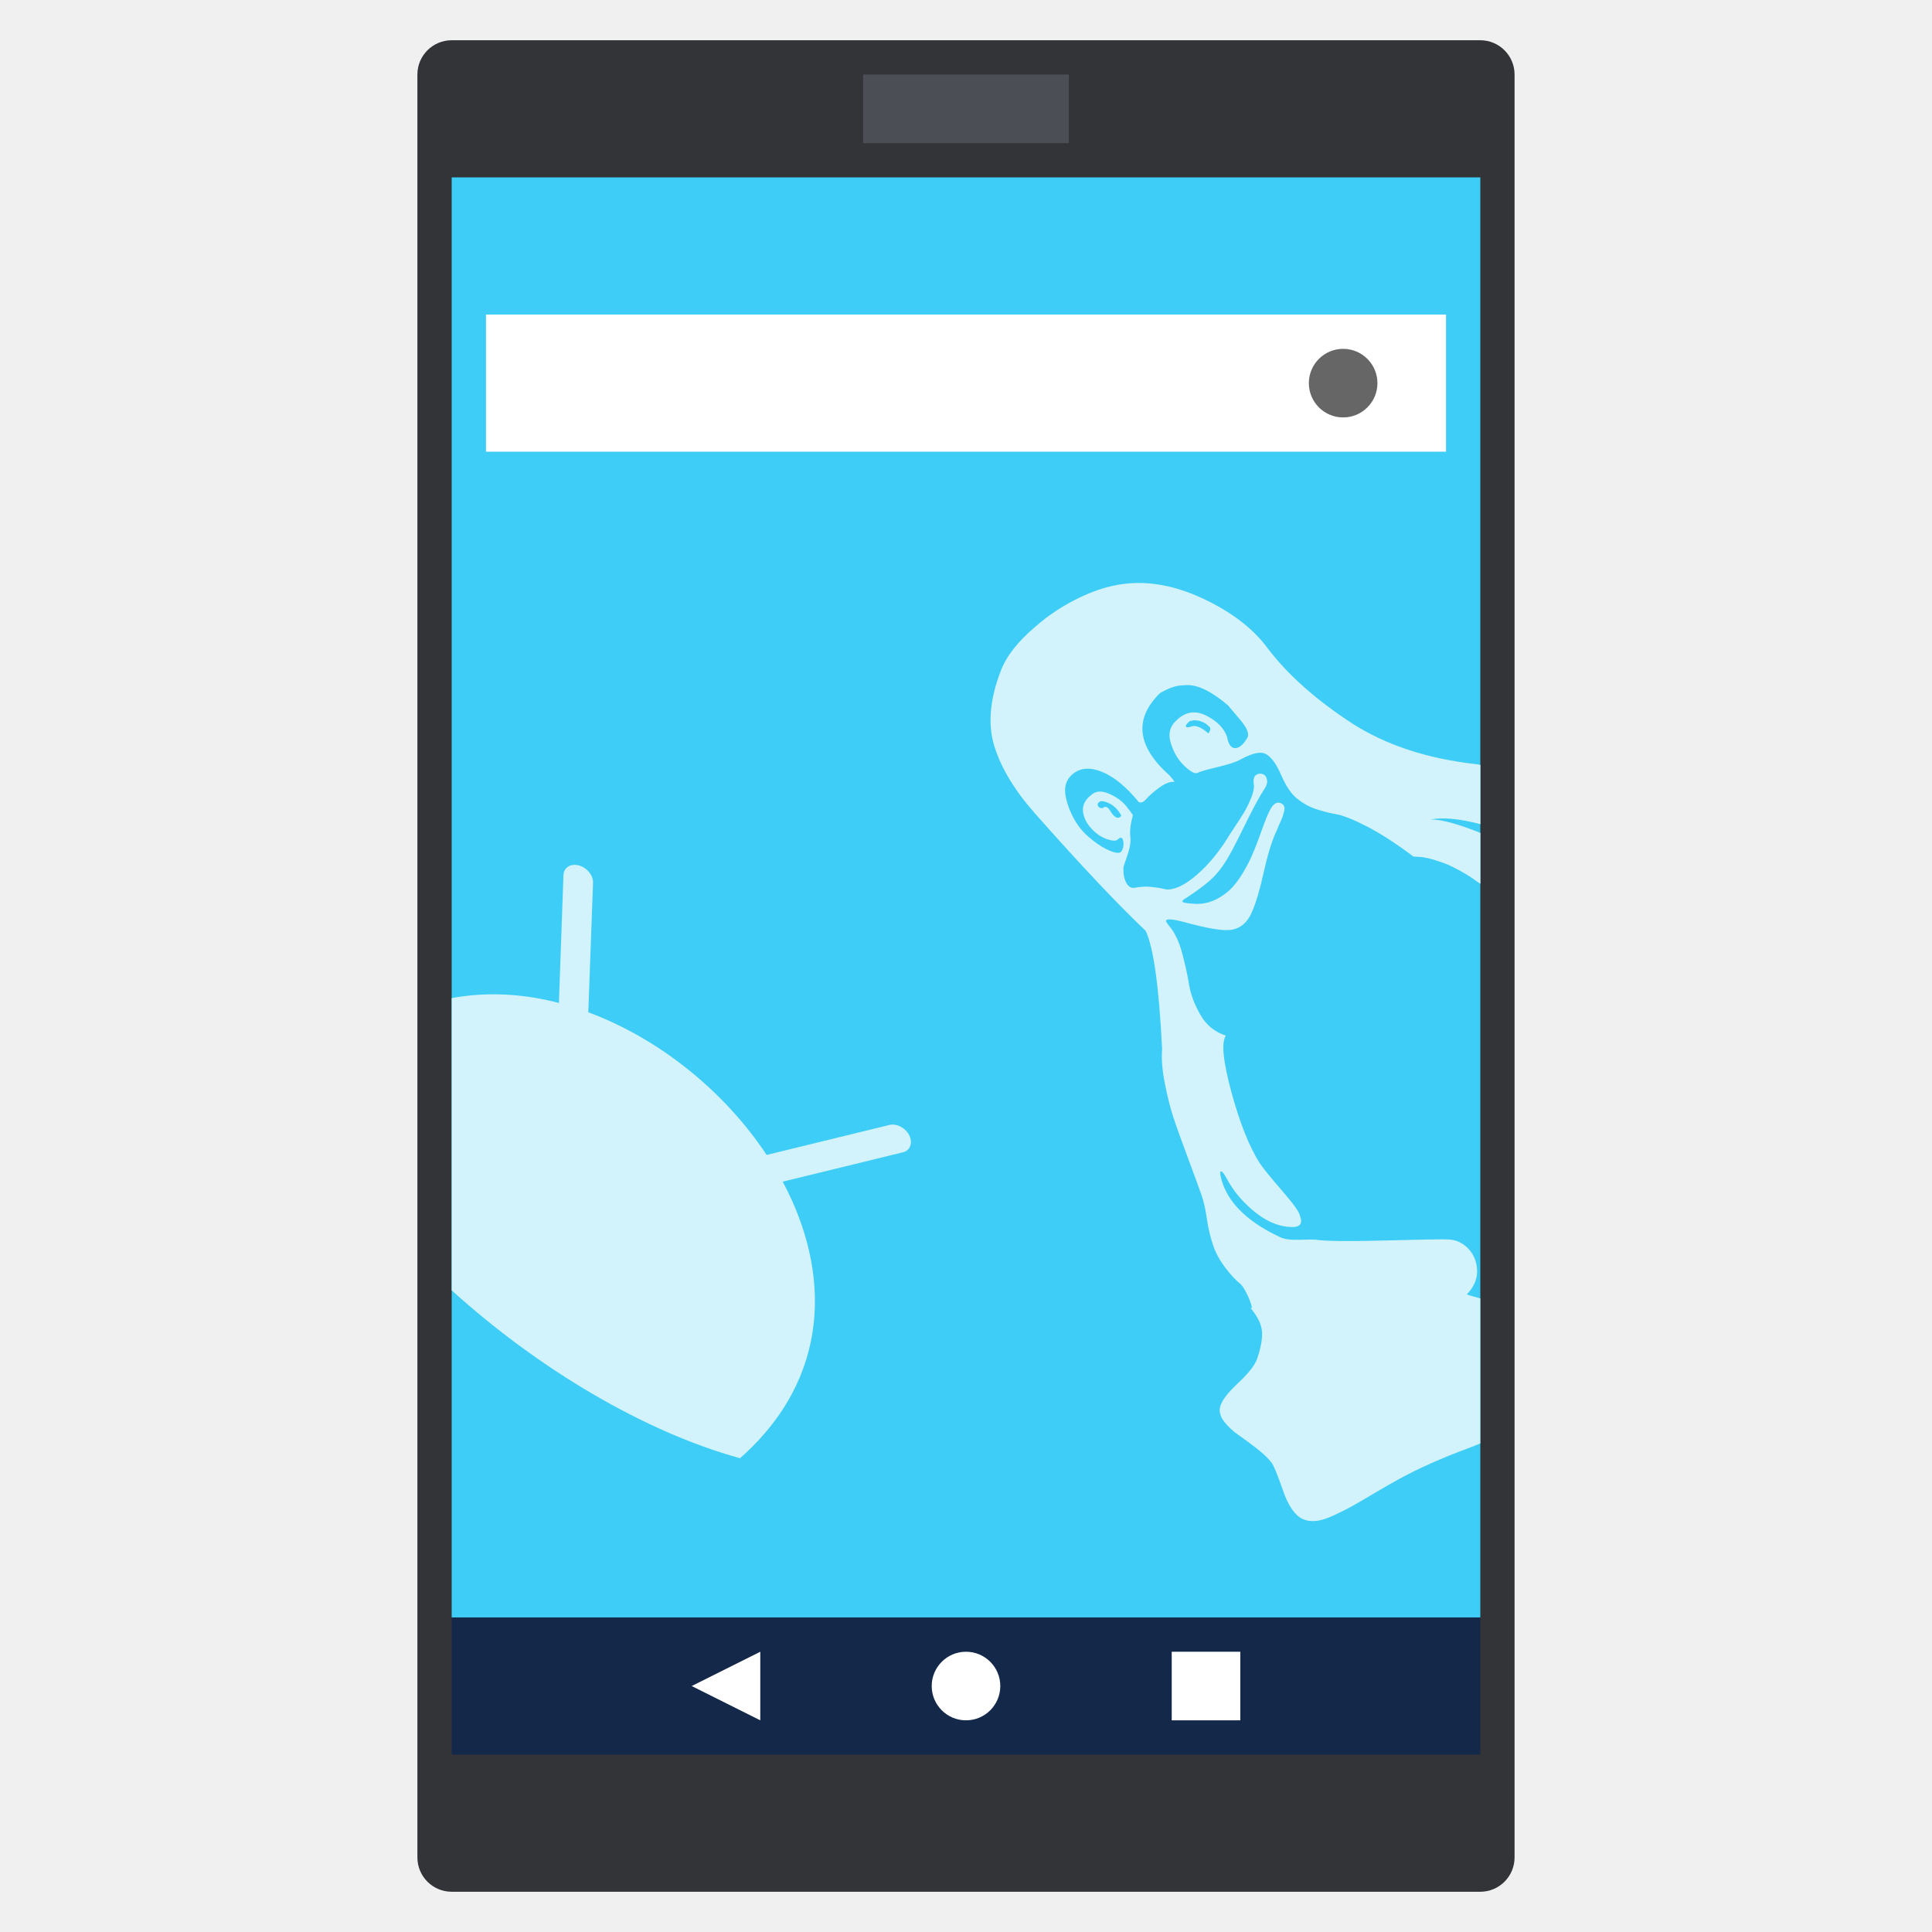
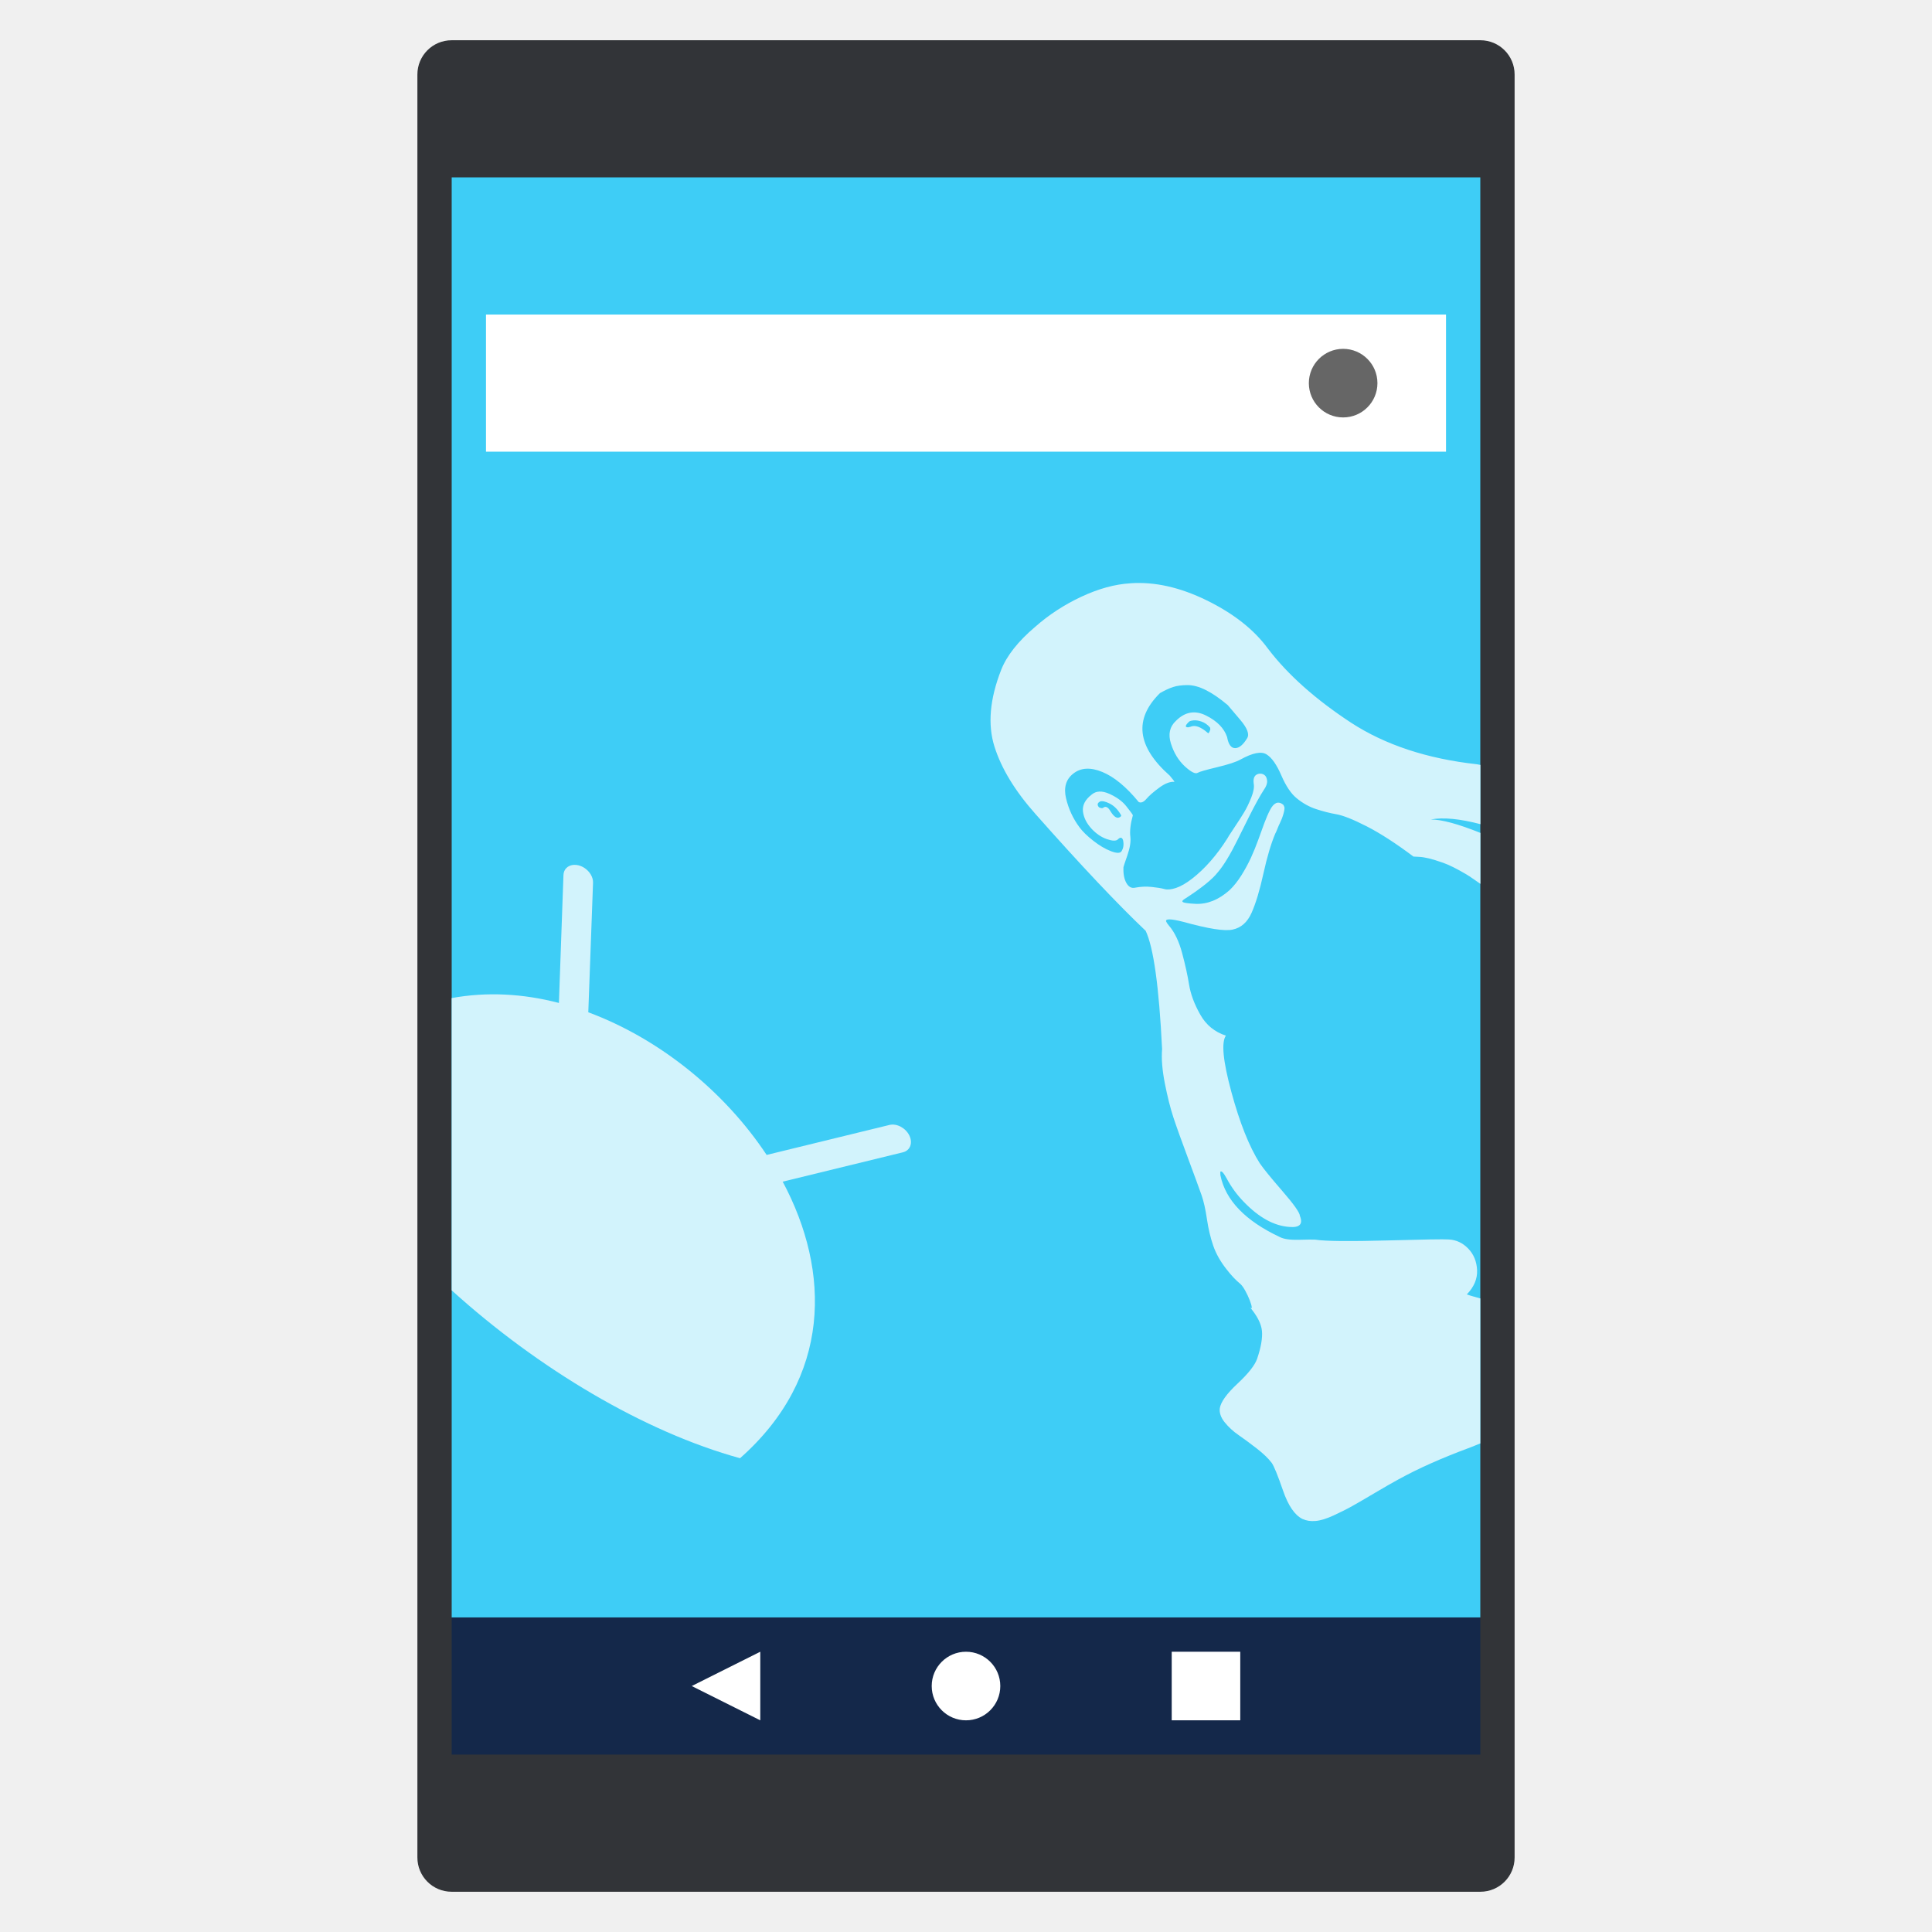
- <svg xmlns="http://www.w3.org/2000/svg" id="SVGRoot" version="1.1" viewBox="0 0 48 48" height="48px" width="48px">
-   <defs id="defs815" />
-   <rect ry="0.852" y="1" x="10.37" height="46" width="27.259" id="rect4159" style="opacity:1;fill:#323438;fill-opacity:1;stroke:none;stroke-width:0.852;stroke-linecap:round;stroke-linejoin:miter;stroke-miterlimit:4;stroke-dasharray:none;stroke-opacity:0.299" />
-   <path id="rect4157" d="M 11.222,4.407 V 40.185 H 36.778 V 4.407 Z" style="opacity:1;fill:#3ecdf6;fill-opacity:1;stroke:none;stroke-width:0.852;stroke-opacity:1" />
-   <rect style="opacity:1;fill:#14284a;fill-opacity:1;stroke:none;stroke-width:0.852;stroke-linecap:round;stroke-linejoin:miter;stroke-miterlimit:4;stroke-dasharray:none;stroke-opacity:0.299" id="rect4163" width="25.556" height="3.407" x="11.222" y="40.185" ry="0" />
-   <rect y="7.815" x="12.074" height="3.407" width="23.852" id="rect4244" style="opacity:1;fill:#ffffff;fill-opacity:1;stroke:none;stroke-width:0.852;stroke-linecap:round;stroke-linejoin:miter;stroke-miterlimit:4;stroke-dasharray:none;stroke-opacity:0.299" />
-   <circle r="0.852" cy="9.519" cx="33.37" id="path4246" style="opacity:1;fill:#666666;fill-opacity:1;stroke:none;stroke-width:0.852;stroke-linecap:round;stroke-linejoin:miter;stroke-miterlimit:4;stroke-dasharray:none;stroke-opacity:0.299" />
-   <circle r="0.852" cy="41.889" cx="24" id="path4248" style="opacity:1;fill:#ffffff;fill-opacity:1;stroke:none;stroke-width:0.852;stroke-linecap:round;stroke-linejoin:miter;stroke-miterlimit:4;stroke-dasharray:none;stroke-opacity:0.299" />
-   <path id="path4252" d="M 18.889,42.741 17.185,41.889 18.889,41.037 Z" style="fill:#ffffff;fill-opacity:1;fill-rule:evenodd;stroke:none;stroke-width:0.852px;stroke-linecap:butt;stroke-linejoin:miter;stroke-opacity:1" />
-   <rect y="41.037" x="29.111" height="1.704" width="1.704" id="rect4254" style="opacity:1;fill:#ffffff;fill-opacity:1;stroke:none;stroke-width:0.852;stroke-linecap:round;stroke-linejoin:miter;stroke-miterlimit:4;stroke-dasharray:none;stroke-opacity:0.299" />
-   <rect y="1.852" x="21.444" height="1.704" width="5.111" id="rect4355" style="opacity:1;fill:#4b4e54;fill-opacity:1;stroke:none;stroke-width:0.852;stroke-linecap:round;stroke-linejoin:miter;stroke-miterlimit:4;stroke-dasharray:none;stroke-opacity:0.299" />
-   <path style="fill:#d2f3fc;fill-opacity:1;fill-rule:evenodd;stroke:none;stroke-width:1.271" d="m 28.081,14.492 c -0.384,0.023 -0.79,0.135 -1.216,0.334 -0.426,0.199 -0.808,0.449 -1.148,0.749 -0.424,0.36 -0.706,0.717 -0.844,1.07 -0.283,0.724 -0.338,1.358 -0.166,1.903 0.171,0.545 0.511,1.105 1.023,1.68 1.123,1.269 2.035,2.235 2.734,2.898 0.197,0.417 0.332,1.396 0.408,2.938 -0.02,0.241 0.004,0.525 0.068,0.852 0.065,0.327 0.135,0.61 0.213,0.847 0.078,0.237 0.199,0.572 0.361,1.007 0.162,0.435 0.275,0.744 0.339,0.925 0.054,0.156 0.098,0.354 0.133,0.594 0.035,0.24 0.088,0.459 0.156,0.659 0.069,0.2 0.18,0.396 0.334,0.591 0.115,0.149 0.228,0.268 0.336,0.356 0.159,0.134 0.393,0.76 0.235,0.574 0.188,0.222 0.29,0.422 0.306,0.599 0.016,0.177 -0.024,0.407 -0.12,0.69 -0.055,0.159 -0.217,0.366 -0.486,0.617 -0.269,0.251 -0.416,0.455 -0.441,0.611 -0.015,0.114 0.025,0.231 0.121,0.351 0.097,0.12 0.213,0.227 0.348,0.319 0.135,0.093 0.285,0.204 0.451,0.333 0.166,0.129 0.289,0.248 0.371,0.358 0.054,0.077 0.148,0.304 0.278,0.682 0.13,0.378 0.292,0.614 0.484,0.709 0.094,0.044 0.202,0.061 0.328,0.05 0.125,-0.011 0.274,-0.058 0.448,-0.138 0.173,-0.08 0.329,-0.158 0.466,-0.235 0.137,-0.077 0.325,-0.186 0.564,-0.328 0.239,-0.141 0.431,-0.252 0.577,-0.331 0.489,-0.27 1.084,-0.535 1.785,-0.794 0.102,-0.038 0.159,-0.066 0.25,-0.101 v -3.602 c -0.112,-0.033 -0.265,-0.072 -0.334,-0.1 0.179,-0.186 0.264,-0.386 0.255,-0.602 -0.01,-0.216 -0.084,-0.396 -0.221,-0.537 -0.137,-0.142 -0.3,-0.217 -0.487,-0.226 -0.109,-0.009 -0.622,-4.71e-4 -1.544,0.025 -0.922,0.025 -1.512,0.019 -1.77,-0.02 -0.048,-0.004 -0.182,-0.003 -0.401,0.003 -0.219,0.006 -0.377,-0.016 -0.476,-0.067 -0.86,-0.404 -1.354,-0.916 -1.479,-1.539 l -0.002,-0.083 c 0.027,-0.034 0.081,0.022 0.16,0.168 0.116,0.216 0.258,0.409 0.426,0.581 0.375,0.389 0.753,0.596 1.133,0.621 0.253,0.021 0.34,-0.07 0.26,-0.271 -0.005,-0.085 -0.152,-0.293 -0.438,-0.622 -0.286,-0.33 -0.472,-0.559 -0.559,-0.687 -0.264,-0.416 -0.499,-1.007 -0.707,-1.774 -0.208,-0.766 -0.253,-1.233 -0.136,-1.399 -0.278,-0.09 -0.49,-0.263 -0.636,-0.521 -0.146,-0.258 -0.239,-0.505 -0.278,-0.742 -0.038,-0.237 -0.096,-0.498 -0.173,-0.787 -0.077,-0.288 -0.184,-0.514 -0.323,-0.677 -0.039,-0.046 -0.063,-0.081 -0.073,-0.106 -0.03,-0.075 0.112,-0.074 0.428,0.007 0.617,0.171 1.025,0.236 1.223,0.191 0.21,-0.044 0.367,-0.183 0.471,-0.418 0.104,-0.234 0.202,-0.559 0.293,-0.973 0.091,-0.414 0.19,-0.745 0.294,-0.992 0.014,-0.023 0.032,-0.064 0.055,-0.123 0.023,-0.059 0.042,-0.102 0.057,-0.131 0.014,-0.029 0.032,-0.068 0.052,-0.118 0.019,-0.05 0.031,-0.09 0.04,-0.12 0.009,-0.03 0.016,-0.062 0.022,-0.095 0.006,-0.033 0.006,-0.06 -0.002,-0.082 -0.007,-0.022 -0.017,-0.04 -0.028,-0.053 -0.063,-0.048 -0.121,-0.06 -0.175,-0.037 -0.053,0.023 -0.103,0.079 -0.15,0.17 -0.047,0.09 -0.093,0.197 -0.14,0.321 -0.046,0.124 -0.096,0.263 -0.151,0.416 -0.055,0.153 -0.117,0.303 -0.183,0.449 -0.067,0.146 -0.146,0.291 -0.236,0.436 -0.091,0.144 -0.188,0.267 -0.293,0.368 -0.268,0.239 -0.548,0.354 -0.839,0.343 -0.187,-0.009 -0.296,-0.024 -0.324,-0.045 -0.029,-0.02 -0.005,-0.052 0.072,-0.095 0.391,-0.254 0.655,-0.466 0.79,-0.637 0.147,-0.17 0.311,-0.438 0.492,-0.805 0.037,-0.076 0.131,-0.266 0.283,-0.569 0.152,-0.303 0.277,-0.531 0.374,-0.68 0.062,-0.086 0.088,-0.162 0.082,-0.23 -0.007,-0.067 -0.03,-0.116 -0.07,-0.143 -0.04,-0.028 -0.086,-0.036 -0.135,-0.028 -0.105,0.022 -0.147,0.103 -0.128,0.245 0.017,0.086 -0.003,0.2 -0.06,0.344 -0.057,0.144 -0.118,0.269 -0.181,0.373 -0.063,0.104 -0.146,0.234 -0.25,0.389 -0.104,0.155 -0.159,0.242 -0.166,0.26 -0.264,0.416 -0.556,0.748 -0.873,0.995 -0.149,0.115 -0.283,0.192 -0.401,0.231 -0.118,0.039 -0.215,0.048 -0.289,0.027 -0.074,-0.021 -0.179,-0.038 -0.314,-0.052 -0.135,-0.014 -0.27,-0.009 -0.406,0.017 -0.093,0.023 -0.167,-0.016 -0.223,-0.115 -0.056,-0.099 -0.08,-0.229 -0.073,-0.393 0.001,-0.012 0.033,-0.11 0.097,-0.293 0.063,-0.183 0.089,-0.335 0.075,-0.458 -0.019,-0.141 0.001,-0.321 0.062,-0.541 -0.016,-0.032 -0.072,-0.108 -0.168,-0.228 -0.096,-0.12 -0.236,-0.221 -0.418,-0.303 -0.182,-0.081 -0.328,-0.074 -0.439,0.02 -0.162,0.126 -0.233,0.266 -0.215,0.419 0.018,0.153 0.091,0.298 0.22,0.436 0.112,0.118 0.235,0.202 0.371,0.25 0.136,0.047 0.226,0.05 0.271,0.012 0.066,-0.067 0.111,-0.061 0.135,0.02 0.022,0.105 0.009,0.196 -0.04,0.271 -0.035,0.052 -0.122,0.051 -0.263,-0.003 -0.141,-0.054 -0.288,-0.141 -0.439,-0.26 -0.152,-0.118 -0.264,-0.229 -0.341,-0.333 -0.159,-0.213 -0.271,-0.453 -0.334,-0.719 -0.063,-0.266 -0.004,-0.471 0.178,-0.614 0.188,-0.149 0.428,-0.163 0.722,-0.042 0.294,0.121 0.596,0.37 0.905,0.747 0.058,0.029 0.123,0.003 0.193,-0.08 0.071,-0.082 0.177,-0.174 0.319,-0.278 0.142,-0.104 0.266,-0.152 0.374,-0.143 0.006,-0.006 -0.032,-0.057 -0.115,-0.155 -0.816,-0.722 -0.896,-1.405 -0.243,-2.05 0.121,-0.069 0.229,-0.12 0.326,-0.151 0.097,-0.032 0.215,-0.047 0.354,-0.048 0.14,-8.17e-4 0.293,0.04 0.459,0.123 0.166,0.083 0.349,0.208 0.547,0.376 l 0.308,0.363 c 0.177,0.209 0.234,0.361 0.171,0.459 -0.098,0.162 -0.196,0.244 -0.296,0.245 -0.1,0.001 -0.168,-0.09 -0.201,-0.275 -0.073,-0.218 -0.247,-0.397 -0.521,-0.534 -0.274,-0.138 -0.524,-0.095 -0.749,0.13 -0.157,0.145 -0.199,0.334 -0.126,0.564 0.072,0.23 0.186,0.419 0.344,0.566 0.158,0.146 0.267,0.199 0.324,0.161 0.045,-0.027 0.204,-0.072 0.479,-0.138 0.275,-0.066 0.471,-0.129 0.586,-0.193 0.299,-0.164 0.512,-0.207 0.642,-0.126 0.13,0.08 0.253,0.255 0.368,0.522 0.115,0.267 0.244,0.458 0.386,0.572 0.148,0.121 0.308,0.21 0.479,0.266 0.171,0.056 0.34,0.1 0.504,0.128 0.165,0.029 0.416,0.128 0.754,0.301 0.338,0.173 0.725,0.424 1.16,0.75 0.012,10e-4 0.056,0.004 0.131,0.007 0.076,0.003 0.159,0.016 0.251,0.038 0.092,0.023 0.211,0.059 0.356,0.11 0.145,0.051 0.334,0.145 0.569,0.283 0.109,0.064 0.238,0.161 0.356,0.24 V 20.693 c -0.556,-0.224 -0.97,-0.335 -1.235,-0.333 0.318,-0.06 0.735,-0.015 1.235,0.116 v -1.472 c -0.03,-0.004 -0.063,-0.013 -0.093,-0.017 -1.227,-0.136 -2.265,-0.478 -3.113,-1.027 -0.888,-0.582 -1.578,-1.196 -2.071,-1.843 -0.344,-0.471 -0.85,-0.871 -1.516,-1.198 -0.665,-0.327 -1.299,-0.47 -1.903,-0.428 z m 1.562,3.406 c 0.061,-0.007 0.132,0.002 0.211,0.03 0.08,0.028 0.15,0.078 0.211,0.15 l 0.005,0.045 c -0.024,0.077 -0.045,0.106 -0.062,0.087 -0.176,-0.154 -0.319,-0.205 -0.433,-0.153 -0.019,0.004 -0.038,0.009 -0.057,0.013 -0.079,-3.22e-4 -0.076,-0.042 0.01,-0.126 0.014,-0.023 0.052,-0.038 0.113,-0.045 z m -2.214,2.013 c 0.04,0.009 0.086,0.026 0.14,0.053 0.108,0.054 0.2,0.145 0.275,0.273 0.017,0.02 0.015,0.037 -0.005,0.053 -0.072,0.061 -0.153,0.019 -0.245,-0.128 -0.064,-0.114 -0.128,-0.144 -0.193,-0.088 -0.025,0.01 -0.057,0.003 -0.098,-0.018 -0.05,-0.059 -0.041,-0.106 0.028,-0.143 0.025,-0.01 0.059,-0.01 0.098,-0.002 z" id="Page-1" />
-   <path style="fill:#d2f3fc;fill-opacity:1;fill-rule:evenodd;stroke-width:0.683" d="m 14.235,21.489 c -0.134,0.017 -0.231,0.112 -0.236,0.251 l -0.113,3.178 c -0.885,-0.231 -1.79,-0.282 -2.664,-0.121 v 7.261 c 2.153,1.951 4.794,3.52 7.164,4.171 2.272,-2.008 2.256,-4.633 1.06,-6.871 l 2.986,-0.729 c 0.181,-0.044 0.252,-0.231 0.16,-0.419 -0.093,-0.188 -0.313,-0.305 -0.494,-0.261 l -3.051,0.745 c -1.045,-1.577 -2.663,-2.888 -4.431,-3.544 l 0.118,-3.219 c 0.005,-0.14 -0.085,-0.283 -0.215,-0.368 -0.043,-0.028 -0.091,-0.05 -0.141,-0.063 -0.051,-0.013 -0.099,-0.015 -0.143,-0.01 z" id="path46" />
+ <svg xmlns="http://www.w3.org/2000/svg" id="SVGRoot" version="1.1" viewBox="0 0 48 48">
+   <path id="rect4159" d="m11.222 1h25.556c0.472 0 0.852 0.38 0.852 0.852v44.296c0 0.472-0.38 0.852-0.852 0.852h-25.556c-0.472 0-0.852-0.38-0.852-0.852v-44.296c0-0.472 0.38-0.852 0.852-0.852z" style="fill:#323438" />
+   <path id="rect4157" d="m11.222 4.407v35.778h25.556v-35.778z" style="fill:#3ecdf6" />
+   <path id="rect4163" d="m11.222 40.185h25.556v3.407h-25.556z" style="fill:#14284a" />
+   <path id="rect4244" d="m12.074 7.815h23.852v3.407h-23.852z" style="fill:#ffffff" />
+   <path id="path4246" d="m34.222 9.519a0.852 0.852 0 0 1-0.852 0.852 0.852 0.852 0 0 1-0.852-0.852 0.852 0.852 0 0 1 0.852-0.852 0.852 0.852 0 0 1 0.852 0.852z" style="fill:#666666" />
+   <path id="path4248" d="m18.889 41.037-1.703 0.852 1.703 0.852v-1.703zm5.111 0a0.852 0.852 0 0 0-0.852 0.852 0.852 0.852 0 0 0 0.852 0.852 0.852 0.852 0 0 0 0.852-0.852 0.852 0.852 0 0 0-0.852-0.852zm5.111 0v1.703h1.703v-1.703h-1.703z" style="fill:#ffffff" />
+   <path id="Page-1" d="m28.081 14.492c-0.384 0.023-0.79 0.135-1.216 0.334-0.426 0.199-0.808 0.449-1.148 0.749-0.424 0.36-0.706 0.717-0.844 1.07-0.283 0.724-0.338 1.358-0.166 1.903 0.171 0.545 0.511 1.105 1.023 1.68 1.123 1.269 2.035 2.235 2.734 2.898 0.197 0.417 0.332 1.396 0.408 2.938-0.02 0.241 0.004 0.525 0.068 0.852 0.065 0.327 0.135 0.61 0.213 0.847 0.078 0.237 0.199 0.572 0.361 1.007 0.162 0.435 0.275 0.744 0.339 0.925 0.054 0.156 0.098 0.354 0.133 0.594 0.035 0.24 0.088 0.459 0.156 0.659 0.069 0.2 0.18 0.396 0.334 0.591 0.115 0.149 0.228 0.268 0.336 0.356 0.159 0.134 0.393 0.76 0.235 0.574 0.188 0.222 0.29 0.422 0.306 0.599 0.016 0.177-0.024 0.407-0.12 0.69-0.055 0.159-0.217 0.366-0.486 0.617-0.269 0.251-0.416 0.455-0.441 0.611-0.015 0.114 0.025 0.231 0.121 0.351 0.097 0.12 0.213 0.227 0.348 0.319 0.135 0.093 0.285 0.204 0.451 0.333 0.166 0.129 0.289 0.248 0.371 0.358 0.054 0.077 0.148 0.304 0.278 0.682 0.13 0.378 0.292 0.614 0.484 0.709 0.094 0.044 0.202 0.061 0.328 0.05 0.125-0.011 0.274-0.058 0.448-0.138 0.173-0.08 0.329-0.158 0.466-0.235 0.137-0.077 0.325-0.186 0.564-0.328 0.239-0.141 0.431-0.252 0.577-0.331 0.489-0.27 1.084-0.535 1.785-0.794 0.102-0.038 0.159-0.066 0.25-0.101v-3.602c-0.112-0.033-0.265-0.072-0.334-0.1 0.179-0.186 0.264-0.386 0.255-0.602-0.01-0.216-0.084-0.396-0.221-0.537-0.137-0.142-0.3-0.217-0.487-0.226-0.109-0.009-0.622-4.71e-4 -1.544 0.025-0.922 0.025-1.512 0.019-1.77-0.02-0.048-0.004-0.182-0.003-0.401 0.003-0.219 0.006-0.377-0.016-0.476-0.067-0.86-0.404-1.354-0.916-1.479-1.539l-0.002-0.083c0.027-0.034 0.081 0.022 0.16 0.168 0.116 0.216 0.258 0.409 0.426 0.581 0.375 0.389 0.753 0.596 1.133 0.621 0.253 0.021 0.34-0.07 0.26-0.271-0.005-0.085-0.152-0.293-0.438-0.622-0.286-0.33-0.472-0.559-0.559-0.687-0.264-0.416-0.499-1.007-0.707-1.774-0.208-0.766-0.253-1.233-0.136-1.399-0.278-0.09-0.49-0.263-0.636-0.521-0.146-0.258-0.239-0.505-0.278-0.742-0.038-0.237-0.096-0.498-0.173-0.787-0.077-0.288-0.184-0.514-0.323-0.677-0.039-0.046-0.063-0.081-0.073-0.106-0.03-0.075 0.112-0.074 0.428 0.007 0.617 0.171 1.025 0.236 1.223 0.191 0.21-0.044 0.367-0.183 0.471-0.418 0.104-0.234 0.202-0.559 0.293-0.973 0.091-0.414 0.19-0.745 0.294-0.992 0.014-0.023 0.032-0.064 0.055-0.123 0.023-0.059 0.042-0.102 0.057-0.131 0.014-0.029 0.032-0.068 0.052-0.118 0.019-0.05 0.031-0.09 0.04-0.12 0.009-0.03 0.016-0.062 0.022-0.095 0.006-0.033 0.006-0.06-0.002-0.082-0.007-0.022-0.017-0.04-0.028-0.053-0.063-0.048-0.121-0.06-0.175-0.037-0.053 0.023-0.103 0.079-0.15 0.17-0.047 0.09-0.093 0.197-0.14 0.321-0.046 0.124-0.096 0.263-0.151 0.416-0.055 0.153-0.117 0.303-0.183 0.449-0.067 0.146-0.146 0.291-0.236 0.436-0.091 0.144-0.188 0.267-0.293 0.368-0.268 0.239-0.548 0.354-0.839 0.343-0.187-0.009-0.296-0.024-0.324-0.045-0.029-0.02-0.005-0.052 0.072-0.095 0.391-0.254 0.655-0.466 0.79-0.637 0.147-0.17 0.311-0.438 0.492-0.805 0.037-0.076 0.131-0.266 0.283-0.569 0.152-0.303 0.277-0.531 0.374-0.68 0.062-0.086 0.088-0.162 0.082-0.23-0.007-0.067-0.03-0.116-0.07-0.143-0.04-0.028-0.086-0.036-0.135-0.028-0.105 0.022-0.147 0.103-0.128 0.245 0.017 0.086-0.003 0.2-0.06 0.344-0.057 0.144-0.118 0.269-0.181 0.373-0.063 0.104-0.146 0.234-0.25 0.389-0.104 0.155-0.159 0.242-0.166 0.26-0.264 0.416-0.556 0.748-0.873 0.995-0.149 0.115-0.283 0.192-0.401 0.231-0.118 0.039-0.215 0.048-0.289 0.027-0.074-0.021-0.179-0.038-0.314-0.052-0.135-0.014-0.27-0.009-0.406 0.017-0.093 0.023-0.167-0.016-0.223-0.115-0.056-0.099-0.08-0.229-0.073-0.393 1e-3 -0.012 0.033-0.11 0.097-0.293 0.063-0.183 0.089-0.335 0.075-0.458-0.019-0.141 0.001-0.321 0.062-0.541-0.016-0.032-0.072-0.108-0.168-0.228-0.096-0.12-0.236-0.221-0.418-0.303-0.182-0.081-0.328-0.074-0.439 0.02-0.162 0.126-0.233 0.266-0.215 0.419 0.018 0.153 0.091 0.298 0.22 0.436 0.112 0.118 0.235 0.202 0.371 0.25 0.136 0.047 0.226 0.05 0.271 0.012 0.066-0.067 0.111-0.061 0.135 0.02 0.022 0.105 0.009 0.196-0.04 0.271-0.035 0.052-0.122 0.051-0.263-0.003-0.141-0.054-0.288-0.141-0.439-0.26-0.152-0.118-0.264-0.229-0.341-0.333-0.159-0.213-0.271-0.453-0.334-0.719-0.063-0.266-0.004-0.471 0.178-0.614 0.188-0.149 0.428-0.163 0.722-0.042 0.294 0.121 0.596 0.37 0.905 0.747 0.058 0.029 0.123 0.003 0.193-0.08 0.071-0.082 0.177-0.174 0.319-0.278 0.142-0.104 0.266-0.152 0.374-0.143 0.006-0.006-0.032-0.057-0.115-0.155-0.816-0.722-0.896-1.405-0.243-2.05 0.121-0.069 0.229-0.12 0.326-0.151 0.097-0.032 0.215-0.047 0.354-0.048 0.14-8.17e-4 0.293 0.04 0.459 0.123 0.166 0.083 0.349 0.208 0.547 0.376l0.308 0.363c0.177 0.209 0.234 0.361 0.171 0.459-0.098 0.162-0.196 0.244-0.296 0.245-0.1 1e-3 -0.168-0.09-0.201-0.275-0.073-0.218-0.247-0.397-0.521-0.534-0.274-0.138-0.524-0.095-0.749 0.13-0.157 0.145-0.199 0.334-0.126 0.564 0.072 0.23 0.186 0.419 0.344 0.566 0.158 0.146 0.267 0.199 0.324 0.161 0.045-0.027 0.204-0.072 0.479-0.138 0.275-0.066 0.471-0.129 0.586-0.193 0.299-0.164 0.512-0.207 0.642-0.126 0.13 0.08 0.253 0.255 0.368 0.522 0.115 0.267 0.244 0.458 0.386 0.572 0.148 0.121 0.308 0.21 0.479 0.266 0.171 0.056 0.34 0.1 0.504 0.128 0.165 0.029 0.416 0.128 0.754 0.301 0.338 0.173 0.725 0.424 1.16 0.75 0.012 1e-3 0.056 0.004 0.131 0.007 0.076 0.003 0.159 0.016 0.251 0.038 0.092 0.023 0.211 0.059 0.356 0.11 0.145 0.051 0.334 0.145 0.569 0.283 0.109 0.064 0.238 0.161 0.356 0.24v-1.266c-0.556-0.224-0.97-0.335-1.235-0.333 0.318-0.06 0.735-0.015 1.235 0.116v-1.472c-0.03-0.004-0.063-0.013-0.093-0.017-1.227-0.136-2.265-0.478-3.113-1.027-0.888-0.582-1.578-1.196-2.071-1.843-0.344-0.471-0.85-0.871-1.516-1.198-0.665-0.327-1.299-0.47-1.903-0.428zm1.562 3.406c0.061-0.007 0.132 0.002 0.211 0.03 0.08 0.028 0.15 0.078 0.211 0.15l0.005 0.045c-0.024 0.077-0.045 0.106-0.062 0.087-0.176-0.154-0.319-0.205-0.433-0.153-0.019 0.004-0.038 0.009-0.057 0.013-0.079-3.22e-4 -0.076-0.042 0.01-0.126 0.014-0.023 0.052-0.038 0.113-0.045zm-2.214 2.013c0.04 0.009 0.086 0.026 0.14 0.053 0.108 0.054 0.2 0.145 0.275 0.273 0.017 0.02 0.015 0.037-0.005 0.053-0.072 0.061-0.153 0.019-0.245-0.128-0.064-0.114-0.128-0.144-0.193-0.088-0.025 0.01-0.057 0.003-0.098-0.018-0.05-0.059-0.041-0.106 0.028-0.143 0.025-0.01 0.059-0.01 0.098-0.002z" style="fill-rule:evenodd;fill:#d2f3fc" />
+   <path id="path46" d="m14.235 21.489c-0.134 0.017-0.231 0.112-0.236 0.251l-0.113 3.178c-0.885-0.231-1.79-0.282-2.664-0.121v7.261c2.153 1.951 4.794 3.52 7.164 4.171 2.272-2.008 2.256-4.633 1.06-6.871l2.986-0.729c0.181-0.044 0.252-0.231 0.16-0.419-0.093-0.188-0.313-0.305-0.494-0.261l-3.051 0.745c-1.045-1.577-2.663-2.888-4.431-3.544l0.118-3.219c0.005-0.14-0.085-0.283-0.215-0.368-0.043-0.028-0.091-0.05-0.141-0.063-0.051-0.013-0.099-0.015-0.143-0.01z" style="fill-rule:evenodd;fill:#d2f3fc;stroke-width:.683" />
</svg>
